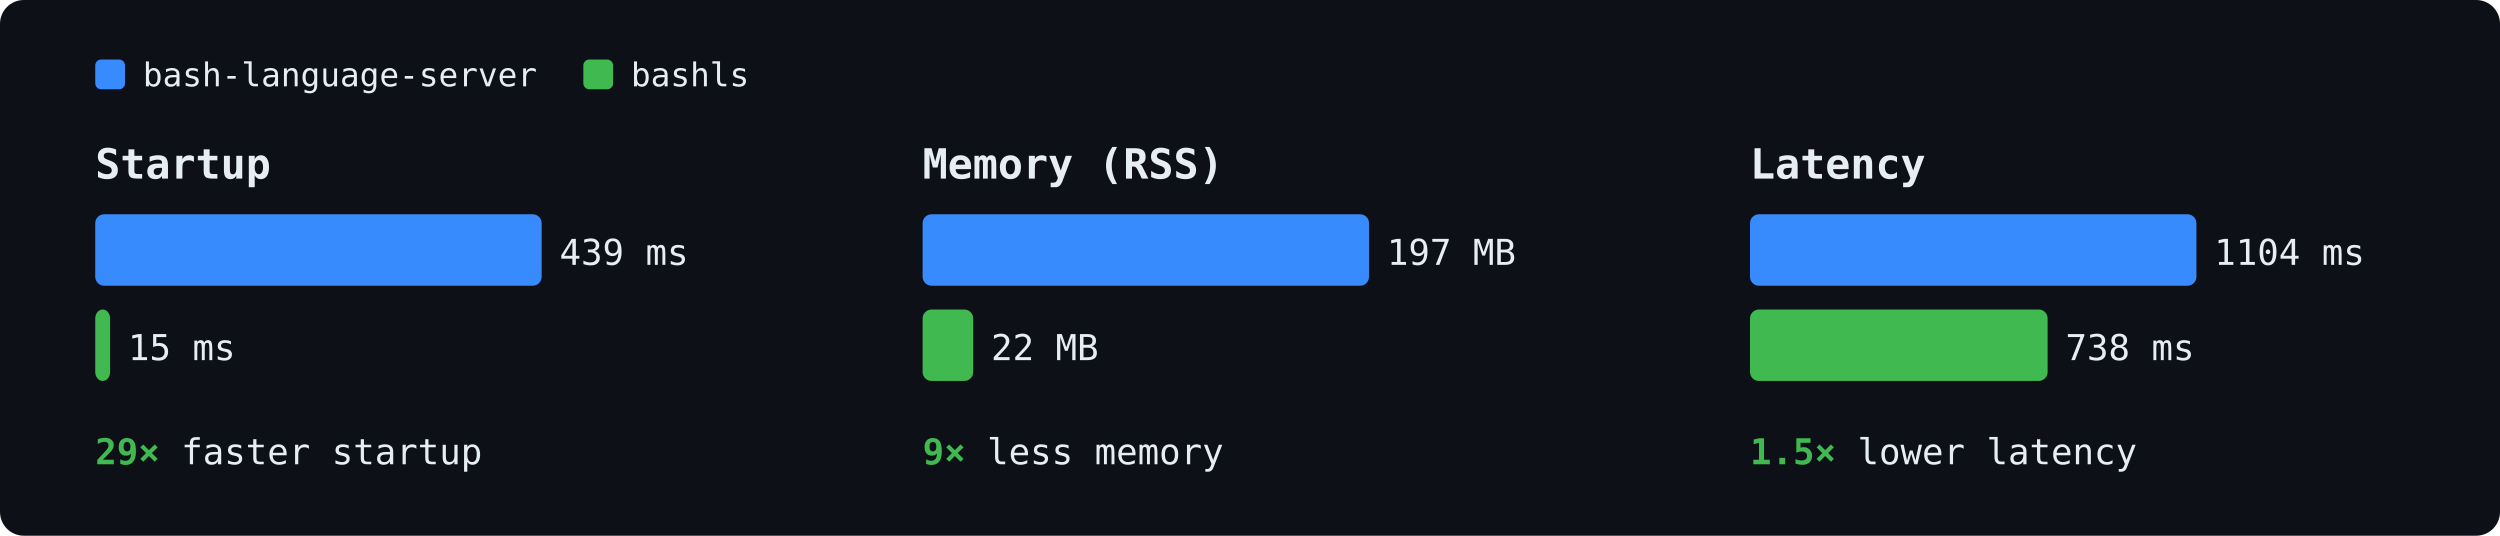
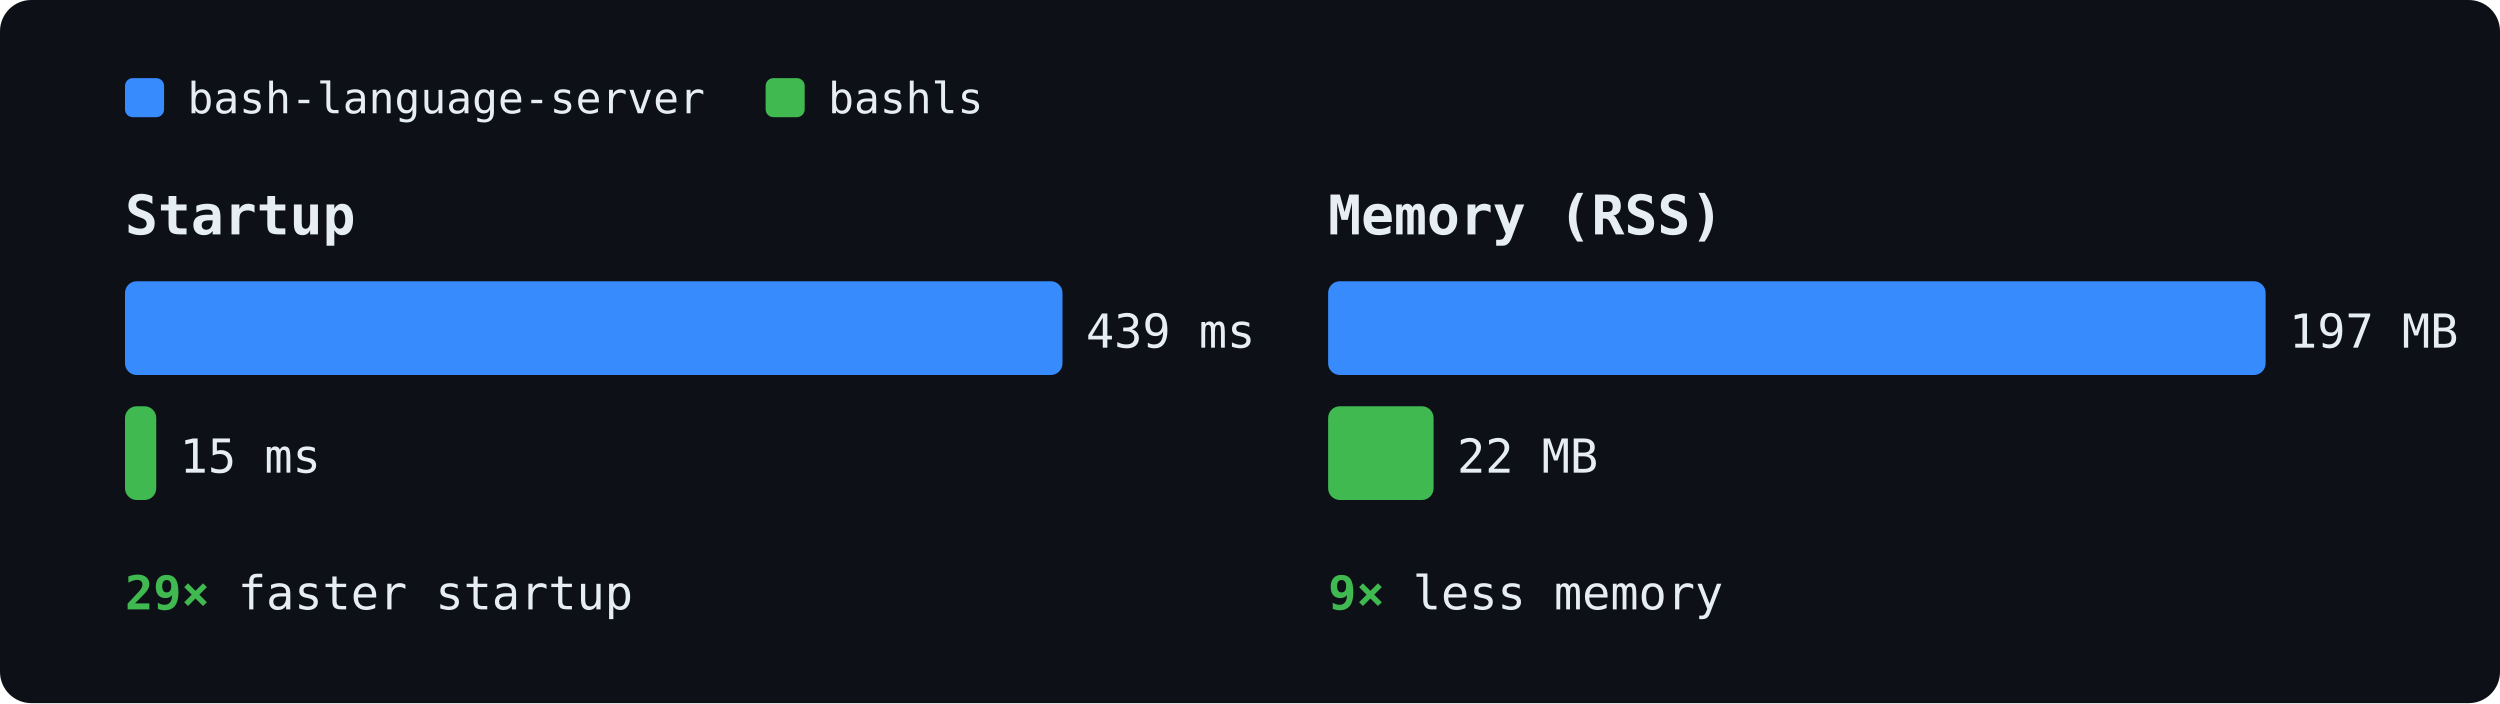
- <svg xmlns="http://www.w3.org/2000/svg" width="840" height="180" font-family="ui-monospace,SFMono-Regular,Menlo,Monaco,Consolas,monospace" font-size="13">
-   <rect width="840" height="180" fill="#0d1117" rx="8" />
+ <svg xmlns="http://www.w3.org/2000/svg" width="640" height="180" font-family="ui-monospace,SFMono-Regular,Menlo,Monaco,Consolas,monospace" font-size="13">
+   <rect width="640" height="180" fill="#0d1117" rx="8" />
  <rect x="32" y="20" width="10" height="10" fill="#388bfd" rx="2" />
  <text x="48" y="29" fill="#e6edf3" font-size="11">bash-language-server</text>
  <rect x="196" y="20" width="10" height="10" fill="#3fb950" rx="2" />
  <text x="212" y="29" fill="#e6edf3" font-size="11">bashls</text>
  <text x="32" y="60" fill="#e6edf3" font-size="14" font-weight="600">Startup</text>
-   <rect x="32" y="72" width="150" height="24" fill="#388bfd" rx="3" />
-   <text x="188" y="89" fill="#e6edf3" font-size="12">439 ms</text>
-   <rect x="32" y="104" width="5" height="24" fill="#3fb950" rx="3" />
-   <text x="43" y="121" fill="#e6edf3" font-size="12">15 ms</text>
+   <rect x="32" y="72" width="240" height="24" fill="#388bfd" rx="3" />
+   <text x="278" y="89" fill="#e6edf3" font-size="12">439 ms</text>
+   <rect x="32" y="104" width="8" height="24" fill="#3fb950" rx="3" />
+   <text x="46" y="121" fill="#e6edf3" font-size="12">15 ms</text>
  <text x="32" y="156" fill="#e6edf3" font-size="12">
    <tspan font-weight="600" fill="#3fb950">29×</tspan> faster startup</text>
-   <text x="310" y="60" fill="#e6edf3" font-size="14" font-weight="600">Memory (RSS)</text>
-   <rect x="310" y="72" width="150" height="24" fill="#388bfd" rx="3" />
-   <text x="466" y="89" fill="#e6edf3" font-size="12">197 MB</text>
-   <rect x="310" y="104" width="17" height="24" fill="#3fb950" rx="3" />
-   <text x="333" y="121" fill="#e6edf3" font-size="12">22 MB</text>
-   <text x="310" y="156" fill="#e6edf3" font-size="12">
+   <text x="340" y="60" fill="#e6edf3" font-size="14" font-weight="600">Memory (RSS)</text>
+   <rect x="340" y="72" width="240" height="24" fill="#388bfd" rx="3" />
+   <text x="586" y="89" fill="#e6edf3" font-size="12">197 MB</text>
+   <rect x="340" y="104" width="27" height="24" fill="#3fb950" rx="3" />
+   <text x="373" y="121" fill="#e6edf3" font-size="12">22 MB</text>
+   <text x="340" y="156" fill="#e6edf3" font-size="12">
    <tspan font-weight="600" fill="#3fb950">9×</tspan> less memory</text>
-   <text x="588" y="60" fill="#e6edf3" font-size="14" font-weight="600">Latency</text>
-   <rect x="588" y="72" width="150" height="24" fill="#388bfd" rx="3" />
-   <text x="744" y="89" fill="#e6edf3" font-size="12">1104 ms</text>
-   <rect x="588" y="104" width="100" height="24" fill="#3fb950" rx="3" />
-   <text x="694" y="121" fill="#e6edf3" font-size="12">738 ms</text>
-   <text x="588" y="156" fill="#e6edf3" font-size="12">
-     <tspan font-weight="600" fill="#3fb950">1.5×</tspan> lower latency</text>
</svg>
